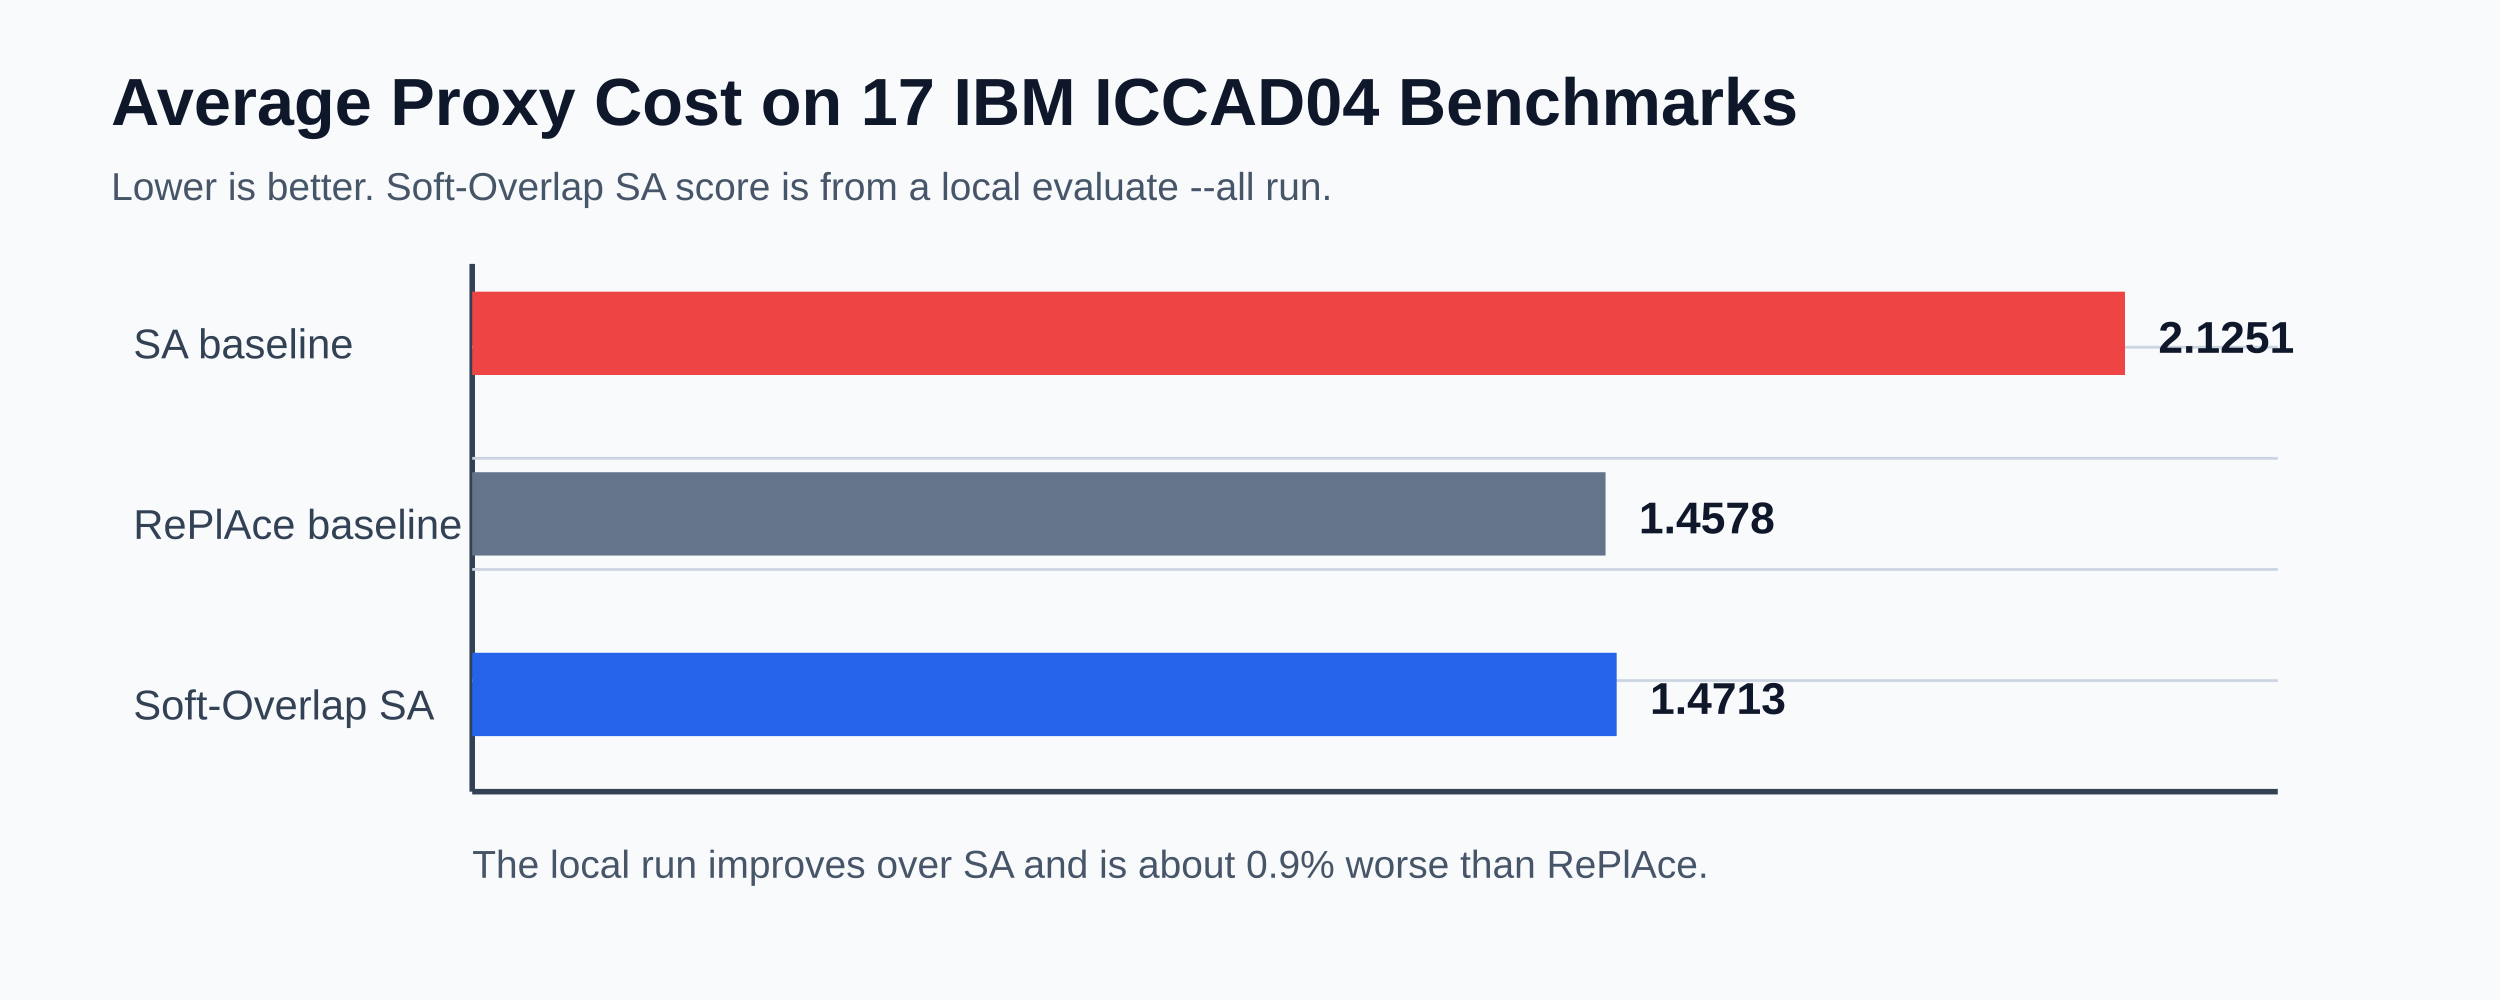
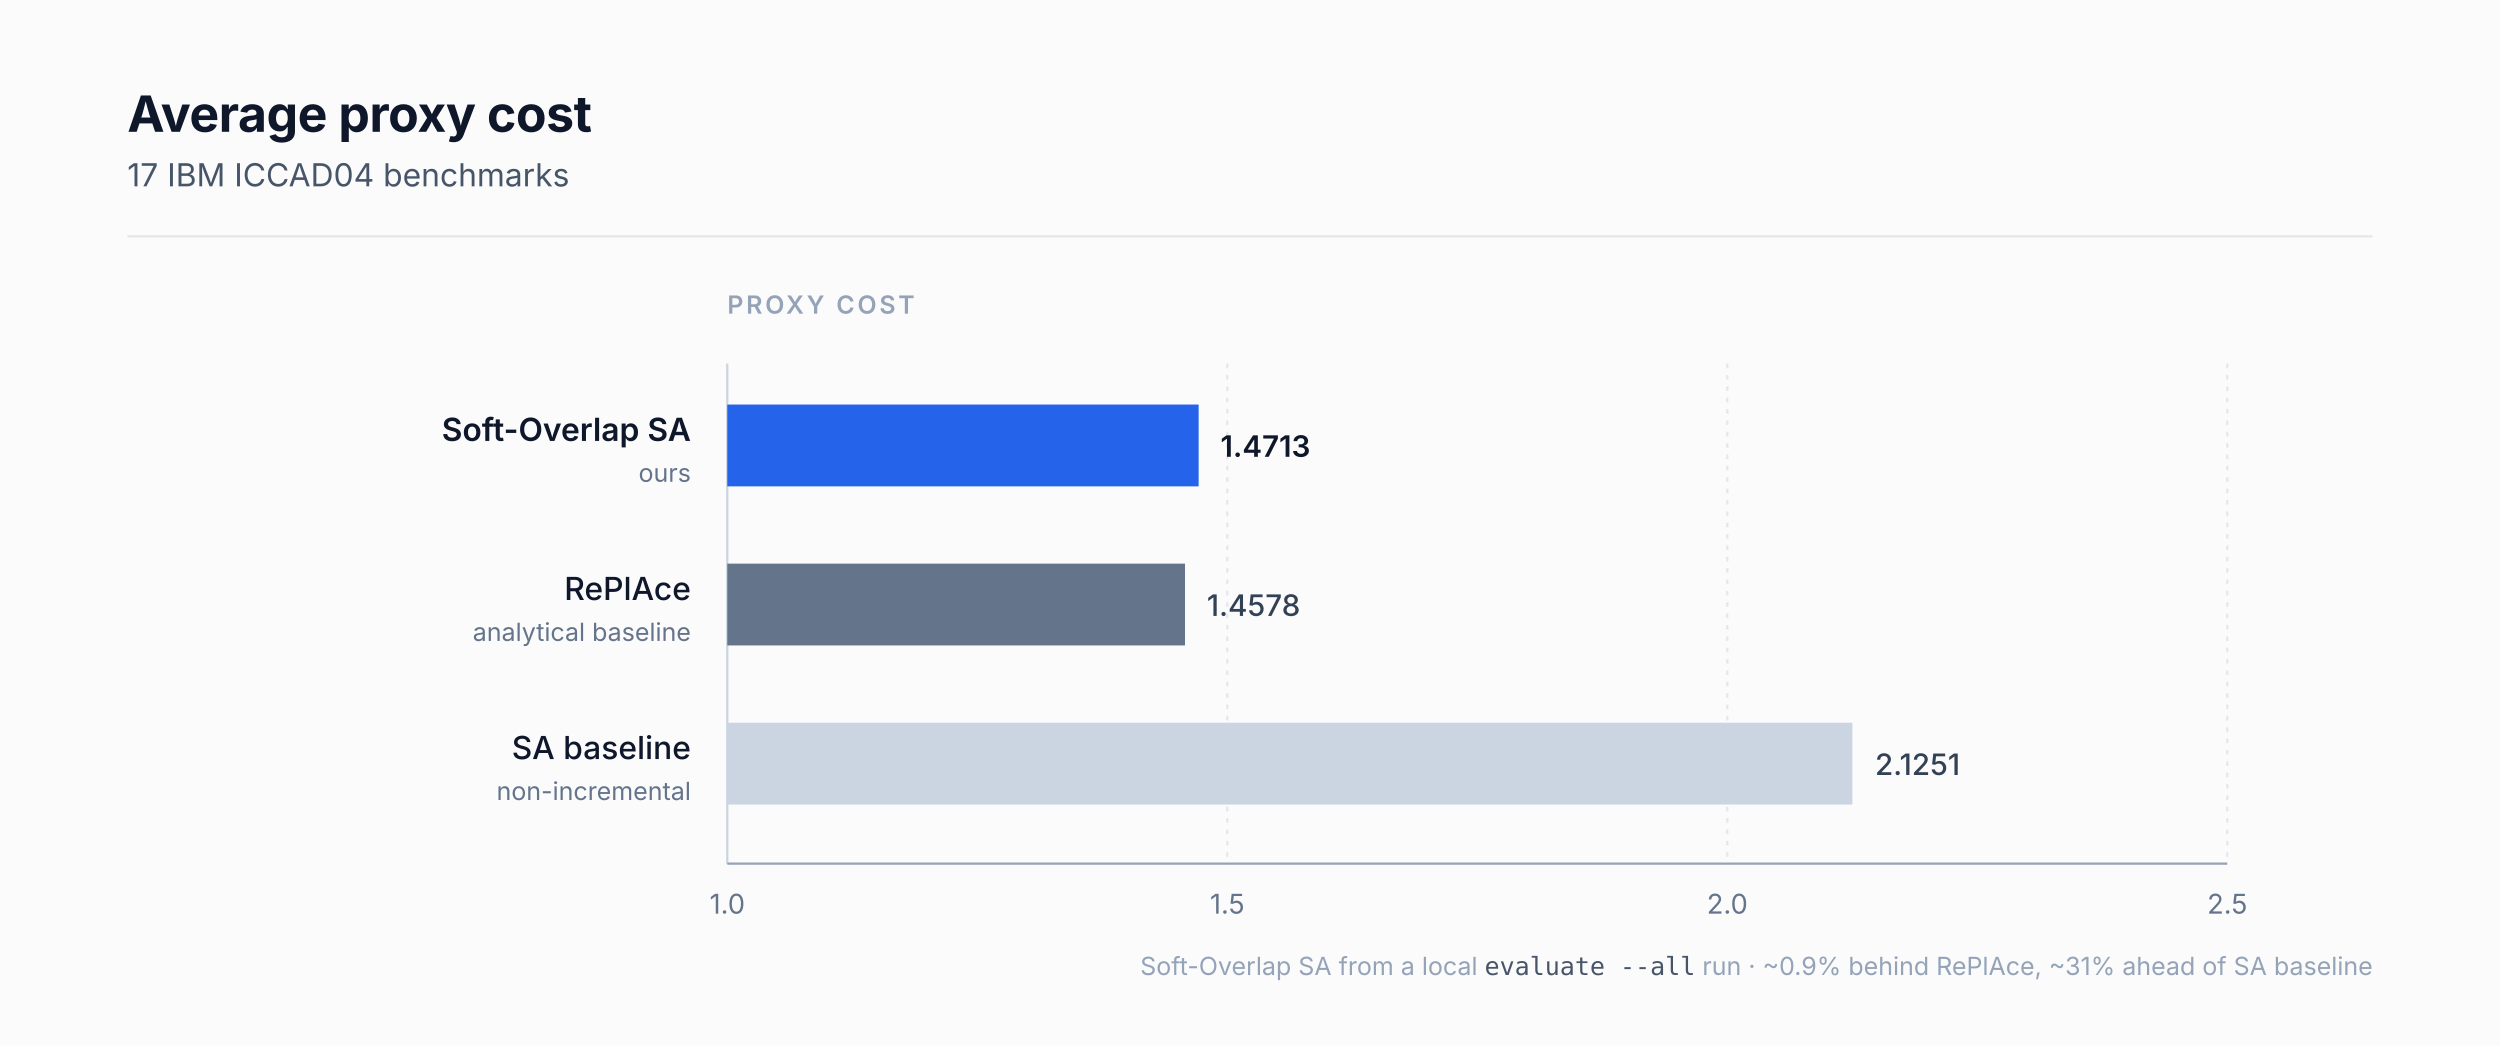
- <svg xmlns="http://www.w3.org/2000/svg" width="900" height="360" viewBox="0 0 900 360" role="img" aria-labelledby="title desc">
-   <defs>
-     <style>
-       .bg{fill:#f8fafc}.axis{stroke:#334155;stroke-width:2}.grid{stroke:#cbd5e1;stroke-width:1}.label{font:15px Arial,sans-serif;fill:#334155}.title{font:700 24px Arial,sans-serif;fill:#0f172a}.value{font:700 16px Arial,sans-serif;fill:#0f172a}.note{font:14px Arial,sans-serif;fill:#475569}
-     </style>
-   </defs>
-   <rect width="900" height="360" class="bg" />
-   <text x="40" y="45" class="title">Average Proxy Cost on 17 IBM ICCAD04 Benchmarks</text>
-   <text x="40" y="72" class="note">Lower is better. Soft-Overlap SA score is from a local evaluate --all run.</text>
-   <line x1="170" y1="285" x2="820" y2="285" class="axis" />
-   <line x1="170" y1="95" x2="170" y2="285" class="axis" />
-   <line x1="170" y1="245" x2="820" y2="245" class="grid" />
-   <line x1="170" y1="205" x2="820" y2="205" class="grid" />
-   <line x1="170" y1="165" x2="820" y2="165" class="grid" />
-   <line x1="170" y1="125" x2="820" y2="125" class="grid" />
-   <text x="48" y="129" class="label">SA baseline</text>
-   <rect x="170" y="105" width="595" height="30" fill="#ef4444" />
-   <text x="777" y="127" class="value">2.1251</text>
-   <text x="48" y="194" class="label">RePlAce baseline</text>
-   <rect x="170" y="170" width="408" height="30" fill="#64748b" />
-   <text x="590" y="192" class="value">1.4578</text>
-   <text x="48" y="259" class="label">Soft-Overlap SA</text>
-   <rect x="170" y="235" width="412" height="30" fill="#2563eb" />
-   <text x="594" y="257" class="value">1.4713</text>
-   <text x="170" y="316" class="note">The local run improves over SA and is about 0.9% worse than RePlAce.</text>
+ <svg xmlns="http://www.w3.org/2000/svg" width="1100" height="460" viewBox="0 0 1100 460" role="img" aria-labelledby="scoreTitle scoreDesc" font-family="Inter, system-ui, -apple-system, Segoe UI, Arial, sans-serif">
+   <rect width="1100" height="460" fill="#fbfbfc" />
+   <text x="56" y="58" font-size="22" font-weight="700" fill="#0f172a" letter-spacing="-0.2">Average proxy cost</text>
+   <text x="56" y="82" font-size="14" fill="#475569">17 IBM ICCAD04 benchmarks</text>
+   <line x1="56" y1="104" x2="1044" y2="104" stroke="#e5e7eb" stroke-width="1" />
+   <text x="320" y="138" font-size="11" font-weight="600" fill="#94a3b8" letter-spacing="1.2">PROXY COST</text>
+   <line x1="320" y1="160" x2="320" y2="380" stroke="#cbd5e1" stroke-width="1" />
+   <line x1="540" y1="160" x2="540" y2="380" stroke="#e5e7eb" stroke-width="1" stroke-dasharray="2 3" />
+   <line x1="760" y1="160" x2="760" y2="380" stroke="#e5e7eb" stroke-width="1" stroke-dasharray="2 3" />
+   <line x1="980" y1="160" x2="980" y2="380" stroke="#e5e7eb" stroke-width="1" stroke-dasharray="2 3" />
+   <line x1="320" y1="380" x2="980" y2="380" stroke="#94a3b8" stroke-width="1" />
+   <text x="320" y="402" font-size="12" fill="#64748b" text-anchor="middle">1.0</text>
+   <text x="540" y="402" font-size="12" fill="#64748b" text-anchor="middle">1.5</text>
+   <text x="760" y="402" font-size="12" fill="#64748b" text-anchor="middle">2.0</text>
+   <text x="980" y="402" font-size="12" fill="#64748b" text-anchor="middle">2.5</text>
+   <text x="304" y="194" font-size="14" font-weight="600" fill="#0f172a" text-anchor="end">Soft-Overlap SA</text>
+   <text x="304" y="212" font-size="11" fill="#64748b" text-anchor="end">ours</text>
+   <rect x="320" y="178" width="207.4" height="36" fill="#2563eb" />
+   <text x="537" y="201" font-size="13" font-weight="600" fill="#0f172a">1.4713</text>
+   <text x="304" y="264" font-size="14" font-weight="500" fill="#0f172a" text-anchor="end">RePlAce</text>
+   <text x="304" y="282" font-size="11" fill="#64748b" text-anchor="end">analytical baseline</text>
+   <rect x="320" y="248" width="201.4" height="36" fill="#64748b" />
+   <text x="531" y="271" font-size="13" font-weight="500" fill="#334155">1.4578</text>
+   <text x="304" y="334" font-size="14" font-weight="500" fill="#0f172a" text-anchor="end">SA baseline</text>
+   <text x="304" y="352" font-size="11" fill="#64748b" text-anchor="end">non-incremental</text>
+   <rect x="320" y="318" width="495.04" height="36" fill="#cbd5e1" />
+   <text x="825" y="341" font-size="13" font-weight="500" fill="#334155">2.1251</text>
+   <text x="1044" y="429" font-size="11" fill="#94a3b8" text-anchor="end">Soft-Overlap SA from a local <tspan font-family="ui-monospace, SFMono-Regular, Menlo, monospace" fill="#475569">evaluate --all</tspan> run · ~0.9% behind RePlAce, ~31% ahead of SA baseline</text>
</svg>
